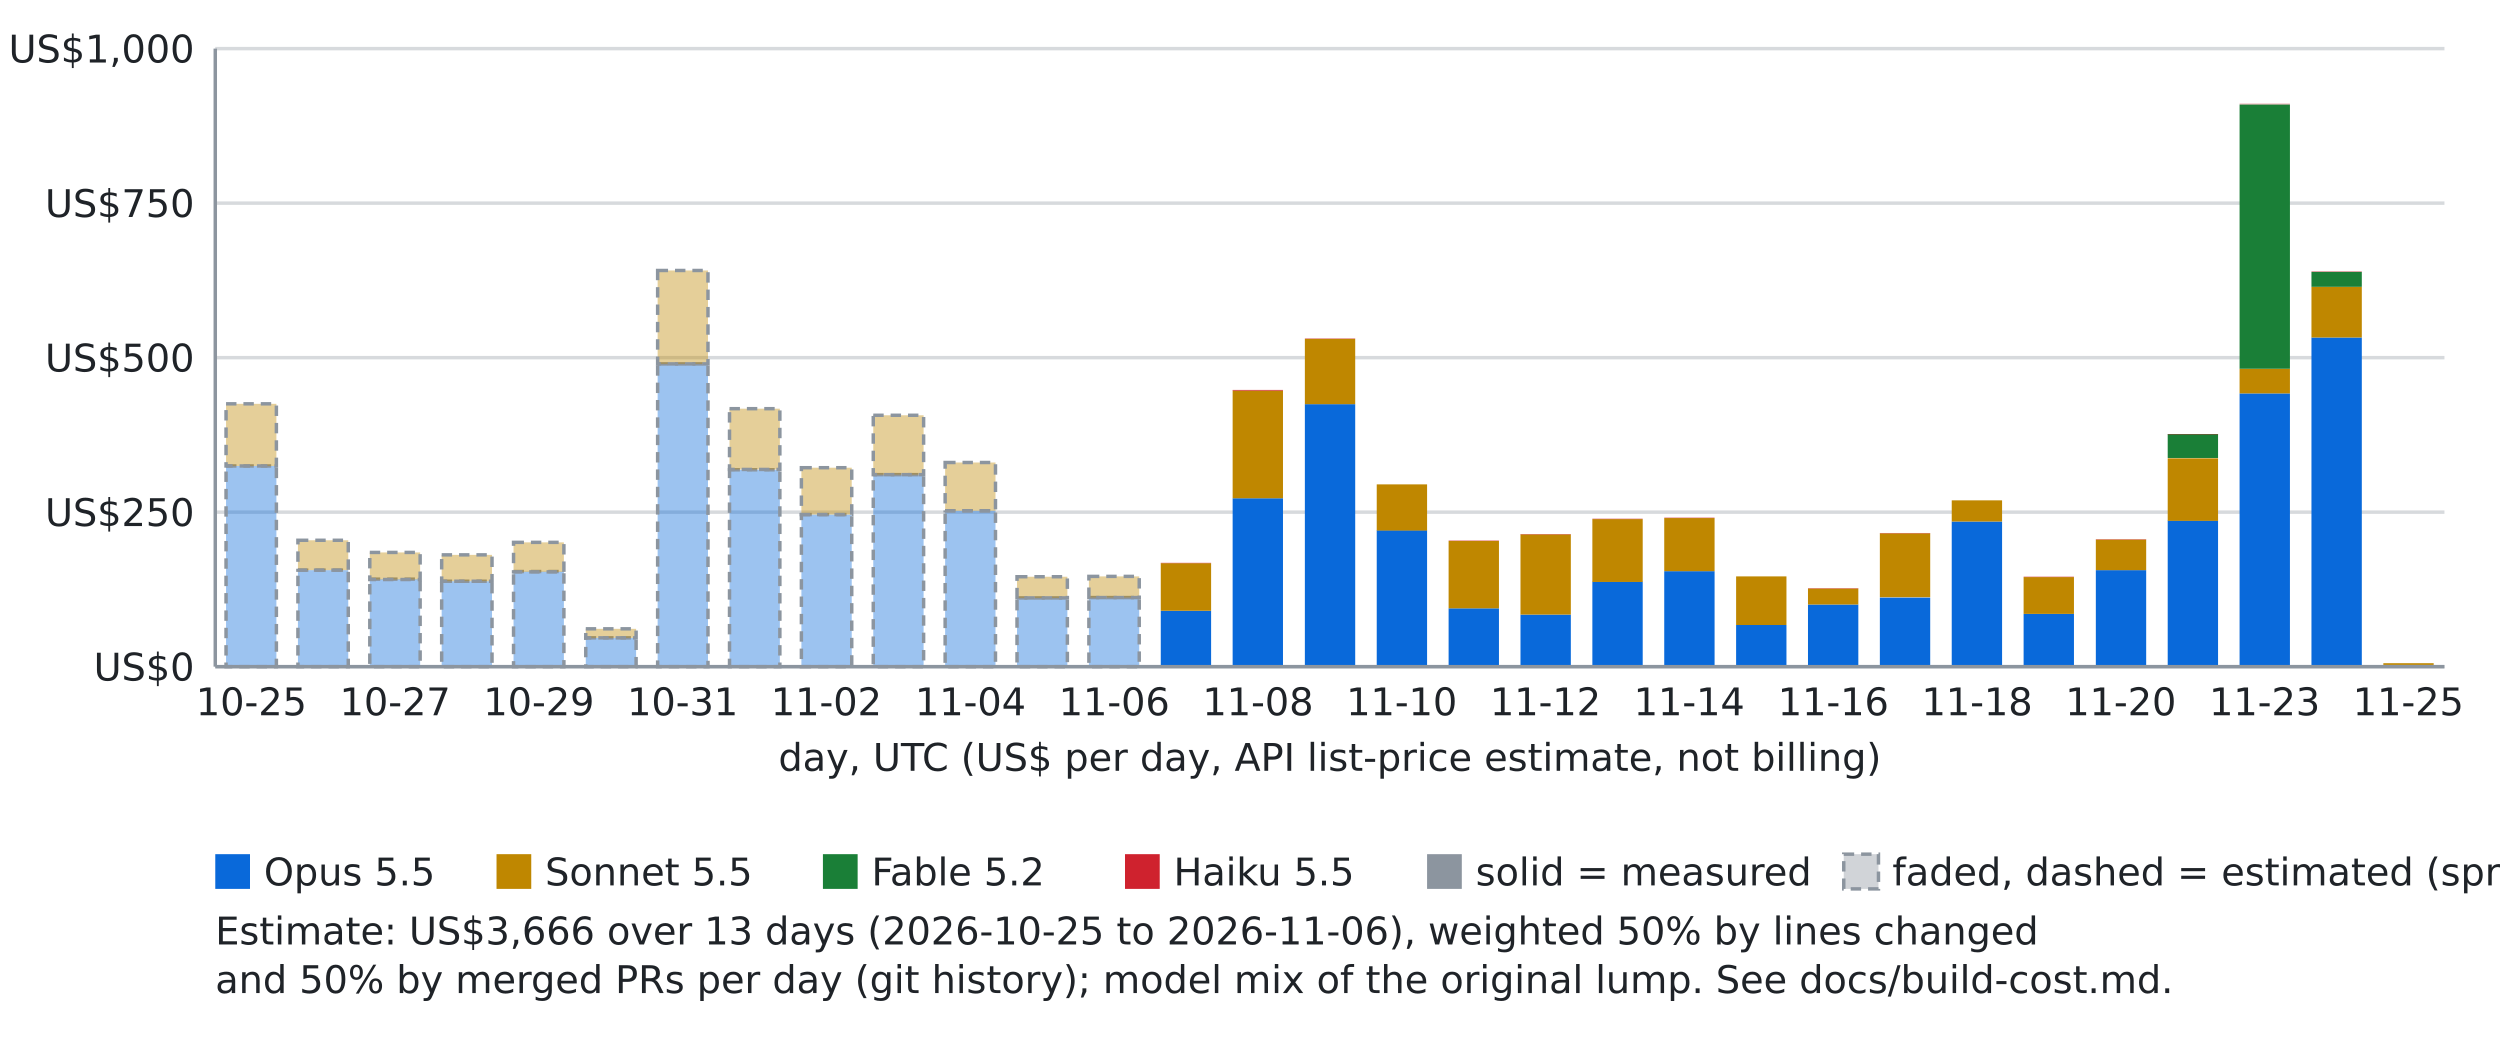
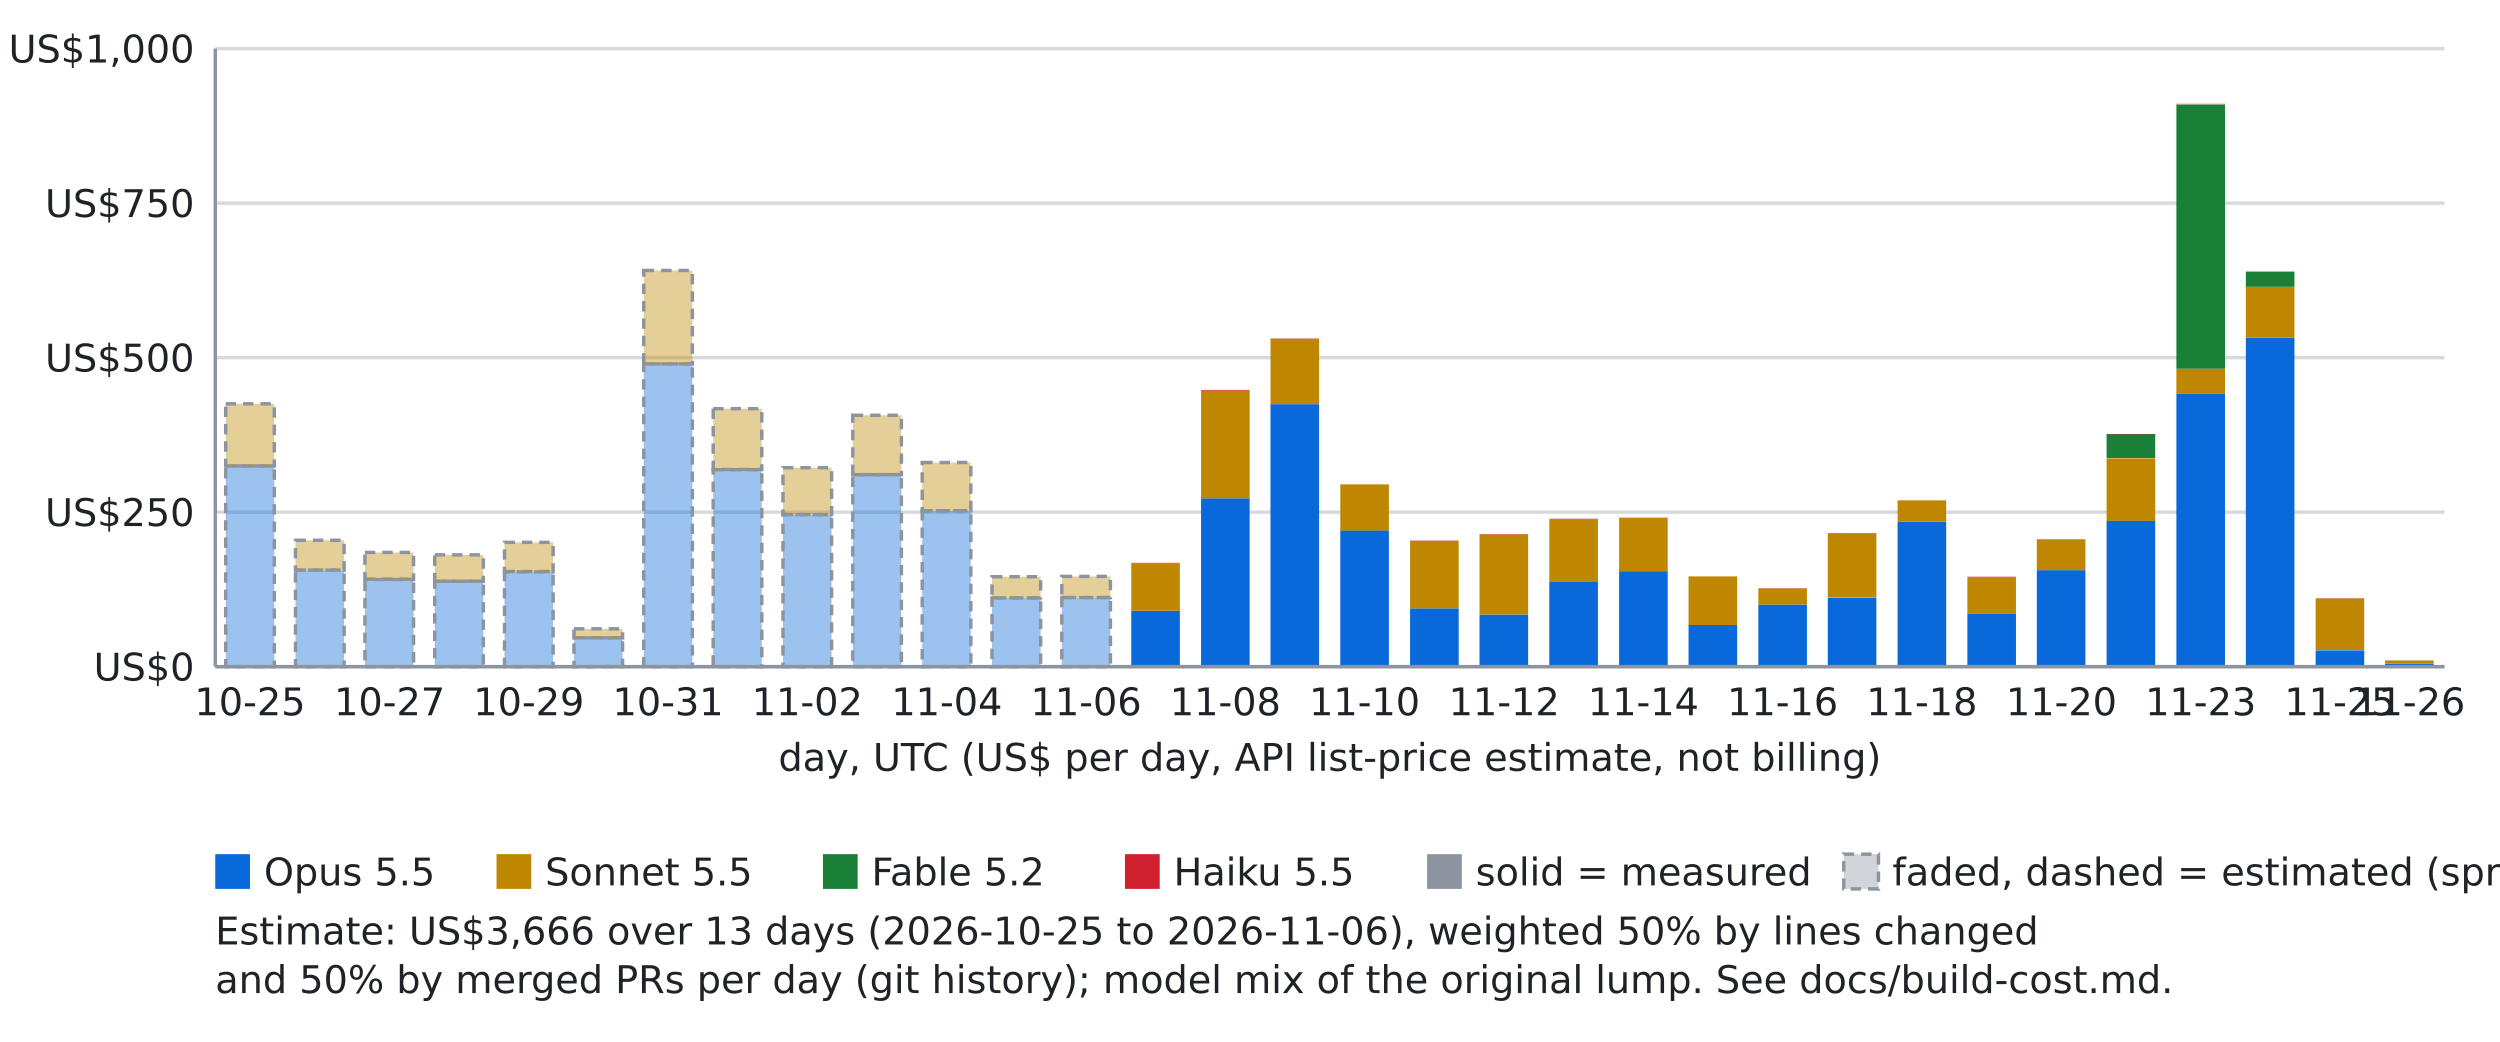
- <svg xmlns="http://www.w3.org/2000/svg" width="720" height="300" viewBox="0 0 720 300" role="img" aria-label="Daily build cost, API list-price estimate, not billing: 2026-10-25 US$425 estimated; 2026-10-26 US$204 estimated; 2026-10-27 US$185 estimated; 2026-10-28 US$181 estimated; 2026-10-29 US$201 estimated; 2026-10-30 US$61 estimated; 2026-10-31 US$641 estimated; 2026-11-01 US$417 estimated; 2026-11-02 US$322 estimated; 2026-11-03 US$407 estimated; 2026-11-04 US$330 estimated; 2026-11-05 US$146 estimated; 2026-11-06 US$146 estimated; 2026-11-07 US$168 measured; 2026-11-08 US$448 measured; 2026-11-09 US$531 measured; 2026-11-10 US$295 measured; 2026-11-11 US$204 measured; 2026-11-12 US$215 measured; 2026-11-13 US$239 measured; 2026-11-14 US$241 measured; 2026-11-15 US$146 measured; 2026-11-16 US$127 measured; 2026-11-17 US$216 measured; 2026-11-18 US$269 measured; 2026-11-19 US$145 measured; 2026-11-20 US$206 measured; 2026-11-22 US$377 measured; 2026-11-23 US$910 measured; 2026-11-24 US$640 measured; 2026-11-25 US$5 measured">
+ <svg xmlns="http://www.w3.org/2000/svg" width="720" height="300" viewBox="0 0 720 300" role="img" aria-label="Daily build cost, API list-price estimate, not billing: 2026-10-25 US$425 estimated; 2026-10-26 US$204 estimated; 2026-10-27 US$185 estimated; 2026-10-28 US$181 estimated; 2026-10-29 US$201 estimated; 2026-10-30 US$61 estimated; 2026-10-31 US$641 estimated; 2026-11-01 US$417 estimated; 2026-11-02 US$322 estimated; 2026-11-03 US$407 estimated; 2026-11-04 US$330 estimated; 2026-11-05 US$146 estimated; 2026-11-06 US$146 estimated; 2026-11-07 US$168 measured; 2026-11-08 US$448 measured; 2026-11-09 US$531 measured; 2026-11-10 US$295 measured; 2026-11-11 US$204 measured; 2026-11-12 US$215 measured; 2026-11-13 US$239 measured; 2026-11-14 US$241 measured; 2026-11-15 US$146 measured; 2026-11-16 US$127 measured; 2026-11-17 US$216 measured; 2026-11-18 US$269 measured; 2026-11-19 US$145 measured; 2026-11-20 US$206 measured; 2026-11-22 US$377 measured; 2026-11-23 US$910 measured; 2026-11-24 US$640 measured; 2026-11-25 US$110 measured; 2026-11-26 US$10 measured">
  <style>text{fill:#1f2328;font:11px Verdana,DejaVu Sans,sans-serif;font-variant-numeric:tabular-nums}.ax{stroke:#8c959f;stroke-width:1}.gr{stroke:#8c959f;stroke-opacity:.35;stroke-width:1}.est{fill-opacity:.4;stroke:#8c959f;stroke-width:1;stroke-dasharray:3 2}.key{fill:#8c959f;fill-opacity:.4;stroke:#8c959f;stroke-dasharray:3 2}.keym{fill:#8c959f}@media (prefers-color-scheme:dark){text{fill:#e6edf3}}.s0{fill:#0969da}.s1{fill:#bf8700}.s2{fill:#1a7f37}.s3{fill:#cf222e}.s4{fill:#8250df}.s5{fill:#6e7781}@media (prefers-color-scheme:dark){.s0{fill:#388bfd}.s1{fill:#d29922}.s2{fill:#3fb950}.s3{fill:#f85149}.s4{fill:#a371f7}.s5{fill:#8b949e}}</style>
  <line class="gr" x1="62" y1="192.0" x2="704" y2="192.0" />
  <text x="56" y="196.0" text-anchor="end">US$0</text>
  <line class="gr" x1="62" y1="147.5" x2="704" y2="147.5" />
  <text x="56" y="151.5" text-anchor="end">US$250</text>
  <line class="gr" x1="62" y1="103.0" x2="704" y2="103.0" />
  <text x="56" y="107.0" text-anchor="end">US$500</text>
  <line class="gr" x1="62" y1="58.5" x2="704" y2="58.5" />
  <text x="56" y="62.5" text-anchor="end">US$750</text>
  <line class="gr" x1="62" y1="14.0" x2="704" y2="14.0" />
  <text x="56" y="18.0" text-anchor="end">US$1,000</text>
-   <rect x="65.1" y="134.2" width="14.5" height="57.8" class="s0 est" />
-   <rect x="65.1" y="116.3" width="14.5" height="17.9" class="s1 est" />
-   <text x="72.4" y="206" text-anchor="middle">10-25</text>
-   <rect x="85.8" y="164.2" width="14.5" height="27.8" class="s0 est" />
-   <rect x="85.8" y="155.6" width="14.5" height="8.6" class="s1 est" />
-   <rect x="106.5" y="166.8" width="14.5" height="25.2" class="s0 est" />
-   <rect x="106.5" y="159.1" width="14.5" height="7.8" class="s1 est" />
-   <text x="113.8" y="206" text-anchor="middle">10-27</text>
-   <rect x="127.2" y="167.4" width="14.5" height="24.6" class="s0 est" />
-   <rect x="127.2" y="159.8" width="14.5" height="7.6" class="s1 est" />
-   <rect x="147.9" y="164.6" width="14.5" height="27.4" class="s0 est" />
-   <rect x="147.9" y="156.2" width="14.5" height="8.5" class="s1 est" />
-   <text x="155.2" y="206" text-anchor="middle">10-29</text>
-   <rect x="168.7" y="183.7" width="14.5" height="8.3" class="s0 est" />
-   <rect x="168.7" y="181.1" width="14.5" height="2.6" class="s1 est" />
-   <rect x="189.4" y="104.8" width="14.5" height="87.2" class="s0 est" />
-   <rect x="189.4" y="77.9" width="14.5" height="26.9" class="s1 est" />
-   <text x="196.6" y="206" text-anchor="middle">10-31</text>
-   <rect x="210.1" y="135.3" width="14.5" height="56.7" class="s0 est" />
-   <rect x="210.1" y="117.7" width="14.5" height="17.5" class="s1 est" />
-   <rect x="230.8" y="148.2" width="14.5" height="43.8" class="s0 est" />
-   <rect x="230.8" y="134.7" width="14.5" height="13.5" class="s1 est" />
-   <text x="238.0" y="206" text-anchor="middle">11-02</text>
-   <rect x="251.5" y="136.7" width="14.5" height="55.3" class="s0 est" />
-   <rect x="251.5" y="119.6" width="14.5" height="17.1" class="s1 est" />
-   <rect x="272.2" y="147.1" width="14.5" height="44.9" class="s0 est" />
-   <rect x="272.2" y="133.2" width="14.5" height="13.9" class="s1 est" />
-   <text x="279.5" y="206" text-anchor="middle">11-04</text>
-   <rect x="292.9" y="172.2" width="14.5" height="19.8" class="s0 est" />
-   <rect x="292.9" y="166.1" width="14.5" height="6.1" class="s1 est" />
-   <rect x="313.6" y="172.1" width="14.5" height="19.9" class="s0 est" />
-   <rect x="313.6" y="166.0" width="14.5" height="6.1" class="s1 est" />
-   <text x="320.9" y="206" text-anchor="middle">11-06</text>
-   <rect x="334.3" y="175.9" width="14.5" height="16.1" class="s0" />
-   <rect x="334.3" y="162.2" width="14.5" height="13.7" class="s1" />
-   <rect x="334.3" y="162.1" width="14.5" height="0.1" class="s3" />
-   <rect x="355.0" y="143.5" width="14.5" height="48.5" class="s0" />
-   <rect x="355.0" y="112.5" width="14.5" height="31.0" class="s1" />
-   <rect x="355.0" y="112.3" width="14.5" height="0.2" class="s3" />
-   <text x="362.3" y="206" text-anchor="middle">11-08</text>
-   <rect x="375.8" y="116.4" width="14.5" height="75.6" class="s0" />
-   <rect x="375.8" y="97.6" width="14.5" height="18.8" class="s1" />
-   <rect x="375.8" y="97.5" width="14.5" height="0.1" class="s3" />
-   <rect x="396.5" y="152.7" width="14.5" height="39.3" class="s0" />
-   <rect x="396.5" y="139.5" width="14.5" height="13.3" class="s1" />
-   <rect x="396.5" y="139.4" width="14.5" height="0.0" class="s3" />
-   <text x="403.7" y="206" text-anchor="middle">11-10</text>
-   <rect x="417.2" y="175.2" width="14.5" height="16.8" class="s0" />
-   <rect x="417.2" y="155.8" width="14.5" height="19.4" class="s1" />
-   <rect x="417.2" y="155.7" width="14.5" height="0.1" class="s3" />
-   <rect x="437.9" y="177.0" width="14.5" height="15.0" class="s0" />
-   <rect x="437.9" y="153.9" width="14.5" height="23.1" class="s1" />
-   <rect x="437.9" y="153.8" width="14.5" height="0.1" class="s3" />
-   <text x="445.1" y="206" text-anchor="middle">11-12</text>
-   <rect x="458.6" y="167.5" width="14.5" height="24.5" class="s0" />
-   <rect x="458.6" y="149.5" width="14.5" height="18.1" class="s1" />
-   <rect x="458.6" y="149.4" width="14.5" height="0.1" class="s3" />
-   <rect x="479.3" y="164.5" width="14.5" height="27.5" class="s0" />
-   <rect x="479.3" y="149.2" width="14.5" height="15.3" class="s1" />
-   <rect x="479.3" y="149.1" width="14.5" height="0.1" class="s3" />
-   <text x="486.5" y="206" text-anchor="middle">11-14</text>
-   <rect x="500.0" y="180.0" width="14.5" height="12.0" class="s0" />
-   <rect x="500.0" y="166.0" width="14.5" height="14.0" class="s1" />
-   <rect x="500.0" y="166.0" width="14.5" height="0.0" class="s3" />
-   <rect x="520.7" y="174.1" width="14.5" height="17.9" class="s0" />
-   <rect x="520.7" y="169.5" width="14.5" height="4.6" class="s1" />
-   <rect x="520.7" y="169.5" width="14.5" height="0.1" class="s3" />
-   <text x="528.0" y="206" text-anchor="middle">11-16</text>
-   <rect x="541.4" y="172.1" width="14.5" height="19.9" class="s0" />
-   <rect x="541.4" y="153.6" width="14.5" height="18.4" class="s1" />
-   <rect x="541.4" y="153.5" width="14.5" height="0.1" class="s3" />
-   <rect x="562.1" y="150.2" width="14.5" height="41.8" class="s0" />
-   <rect x="562.1" y="144.1" width="14.5" height="6.1" class="s1" />
-   <rect x="562.1" y="144.1" width="14.5" height="0.0" class="s3" />
-   <text x="569.4" y="206" text-anchor="middle">11-18</text>
-   <rect x="582.8" y="176.8" width="14.5" height="15.2" class="s0" />
-   <rect x="582.8" y="166.2" width="14.5" height="10.6" class="s1" />
-   <rect x="582.8" y="166.1" width="14.5" height="0.1" class="s3" />
-   <rect x="603.6" y="164.2" width="14.5" height="27.8" class="s0" />
-   <rect x="603.6" y="155.4" width="14.5" height="8.8" class="s1" />
-   <rect x="603.6" y="155.4" width="14.5" height="0.1" class="s3" />
-   <text x="610.8" y="206" text-anchor="middle">11-20</text>
-   <rect x="624.3" y="149.9" width="14.5" height="42.1" class="s0" />
-   <rect x="624.3" y="132.0" width="14.5" height="18.0" class="s1" />
-   <rect x="624.3" y="125.0" width="14.5" height="6.9" class="s2" />
-   <rect x="624.3" y="125.0" width="14.5" height="0.1" class="s3" />
-   <rect x="645.0" y="113.3" width="14.5" height="78.7" class="s0" />
-   <rect x="645.0" y="106.2" width="14.5" height="7.1" class="s1" />
-   <rect x="645.0" y="30.1" width="14.5" height="76.1" class="s2" />
-   <rect x="645.0" y="29.9" width="14.5" height="0.1" class="s3" />
-   <text x="652.2" y="206" text-anchor="middle">11-23</text>
-   <rect x="665.7" y="97.2" width="14.5" height="94.8" class="s0" />
-   <rect x="665.7" y="82.6" width="14.5" height="14.6" class="s1" />
-   <rect x="665.7" y="78.3" width="14.5" height="4.3" class="s2" />
-   <rect x="665.7" y="78.1" width="14.5" height="0.1" class="s3" />
-   <rect x="686.4" y="191.5" width="14.5" height="0.5" class="s0" />
-   <rect x="686.4" y="191.0" width="14.5" height="0.5" class="s1" />
-   <rect x="686.4" y="191.0" width="14.5" height="0.0" class="s3" />
-   <text x="693.6" y="206" text-anchor="middle">11-25</text>
+   <rect x="65.0" y="134.2" width="14.0" height="57.8" class="s0 est" />
+   <rect x="65.0" y="116.3" width="14.0" height="17.9" class="s1 est" />
+   <text x="72.0" y="206" text-anchor="middle">10-25</text>
+   <rect x="85.1" y="164.2" width="14.0" height="27.8" class="s0 est" />
+   <rect x="85.1" y="155.6" width="14.0" height="8.6" class="s1 est" />
+   <rect x="105.1" y="166.8" width="14.0" height="25.2" class="s0 est" />
+   <rect x="105.1" y="159.1" width="14.0" height="7.8" class="s1 est" />
+   <text x="112.2" y="206" text-anchor="middle">10-27</text>
+   <rect x="125.2" y="167.4" width="14.0" height="24.6" class="s0 est" />
+   <rect x="125.2" y="159.8" width="14.0" height="7.6" class="s1 est" />
+   <rect x="145.3" y="164.6" width="14.0" height="27.4" class="s0 est" />
+   <rect x="145.3" y="156.2" width="14.0" height="8.5" class="s1 est" />
+   <text x="152.3" y="206" text-anchor="middle">10-29</text>
+   <rect x="165.3" y="183.7" width="14.0" height="8.3" class="s0 est" />
+   <rect x="165.3" y="181.1" width="14.0" height="2.6" class="s1 est" />
+   <rect x="185.4" y="104.8" width="14.0" height="87.2" class="s0 est" />
+   <rect x="185.4" y="77.9" width="14.0" height="26.9" class="s1 est" />
+   <text x="192.4" y="206" text-anchor="middle">10-31</text>
+   <rect x="205.4" y="135.3" width="14.0" height="56.7" class="s0 est" />
+   <rect x="205.4" y="117.7" width="14.0" height="17.5" class="s1 est" />
+   <rect x="225.5" y="148.2" width="14.0" height="43.8" class="s0 est" />
+   <rect x="225.5" y="134.7" width="14.0" height="13.5" class="s1 est" />
+   <text x="232.5" y="206" text-anchor="middle">11-02</text>
+   <rect x="245.6" y="136.7" width="14.0" height="55.3" class="s0 est" />
+   <rect x="245.6" y="119.6" width="14.0" height="17.1" class="s1 est" />
+   <rect x="265.6" y="147.1" width="14.0" height="44.9" class="s0 est" />
+   <rect x="265.6" y="133.2" width="14.0" height="13.9" class="s1 est" />
+   <text x="272.7" y="206" text-anchor="middle">11-04</text>
+   <rect x="285.7" y="172.2" width="14.0" height="19.8" class="s0 est" />
+   <rect x="285.7" y="166.1" width="14.0" height="6.1" class="s1 est" />
+   <rect x="305.8" y="172.1" width="14.0" height="19.9" class="s0 est" />
+   <rect x="305.8" y="166.0" width="14.0" height="6.1" class="s1 est" />
+   <text x="312.8" y="206" text-anchor="middle">11-06</text>
+   <rect x="325.8" y="175.9" width="14.0" height="16.1" class="s0" />
+   <rect x="325.8" y="162.2" width="14.0" height="13.7" class="s1" />
+   <rect x="325.8" y="162.1" width="14.0" height="0.1" class="s3" />
+   <rect x="345.9" y="143.5" width="14.0" height="48.5" class="s0" />
+   <rect x="345.9" y="112.5" width="14.0" height="31.0" class="s1" />
+   <rect x="345.9" y="112.3" width="14.0" height="0.2" class="s3" />
+   <text x="352.9" y="206" text-anchor="middle">11-08</text>
+   <rect x="365.9" y="116.4" width="14.0" height="75.6" class="s0" />
+   <rect x="365.9" y="97.6" width="14.0" height="18.8" class="s1" />
+   <rect x="365.9" y="97.5" width="14.0" height="0.1" class="s3" />
+   <rect x="386.0" y="152.7" width="14.0" height="39.3" class="s0" />
+   <rect x="386.0" y="139.5" width="14.0" height="13.3" class="s1" />
+   <rect x="386.0" y="139.4" width="14.0" height="0.0" class="s3" />
+   <text x="393.0" y="206" text-anchor="middle">11-10</text>
+   <rect x="406.1" y="175.2" width="14.0" height="16.8" class="s0" />
+   <rect x="406.1" y="155.8" width="14.0" height="19.4" class="s1" />
+   <rect x="406.1" y="155.7" width="14.0" height="0.1" class="s3" />
+   <rect x="426.1" y="177.0" width="14.0" height="15.0" class="s0" />
+   <rect x="426.1" y="153.9" width="14.0" height="23.1" class="s1" />
+   <rect x="426.1" y="153.8" width="14.0" height="0.1" class="s3" />
+   <text x="433.2" y="206" text-anchor="middle">11-12</text>
+   <rect x="446.2" y="167.5" width="14.0" height="24.5" class="s0" />
+   <rect x="446.2" y="149.5" width="14.0" height="18.1" class="s1" />
+   <rect x="446.2" y="149.4" width="14.0" height="0.1" class="s3" />
+   <rect x="466.3" y="164.5" width="14.0" height="27.5" class="s0" />
+   <rect x="466.3" y="149.2" width="14.0" height="15.3" class="s1" />
+   <rect x="466.3" y="149.1" width="14.0" height="0.1" class="s3" />
+   <text x="473.3" y="206" text-anchor="middle">11-14</text>
+   <rect x="486.3" y="180.0" width="14.0" height="12.0" class="s0" />
+   <rect x="486.3" y="166.0" width="14.0" height="14.0" class="s1" />
+   <rect x="486.3" y="166.0" width="14.0" height="0.0" class="s3" />
+   <rect x="506.4" y="174.1" width="14.0" height="17.9" class="s0" />
+   <rect x="506.4" y="169.5" width="14.0" height="4.6" class="s1" />
+   <rect x="506.4" y="169.5" width="14.0" height="0.1" class="s3" />
+   <text x="513.4" y="206" text-anchor="middle">11-16</text>
+   <rect x="526.4" y="172.1" width="14.0" height="19.9" class="s0" />
+   <rect x="526.4" y="153.6" width="14.0" height="18.4" class="s1" />
+   <rect x="526.4" y="153.5" width="14.0" height="0.1" class="s3" />
+   <rect x="546.5" y="150.2" width="14.0" height="41.8" class="s0" />
+   <rect x="546.5" y="144.1" width="14.0" height="6.1" class="s1" />
+   <rect x="546.5" y="144.1" width="14.0" height="0.0" class="s3" />
+   <text x="553.5" y="206" text-anchor="middle">11-18</text>
+   <rect x="566.6" y="176.8" width="14.0" height="15.2" class="s0" />
+   <rect x="566.6" y="166.2" width="14.0" height="10.6" class="s1" />
+   <rect x="566.6" y="166.1" width="14.0" height="0.1" class="s3" />
+   <rect x="586.6" y="164.2" width="14.0" height="27.8" class="s0" />
+   <rect x="586.6" y="155.4" width="14.0" height="8.8" class="s1" />
+   <rect x="586.6" y="155.4" width="14.0" height="0.1" class="s3" />
+   <text x="593.7" y="206" text-anchor="middle">11-20</text>
+   <rect x="606.7" y="149.9" width="14.0" height="42.1" class="s0" />
+   <rect x="606.7" y="132.0" width="14.0" height="18.0" class="s1" />
+   <rect x="606.7" y="125.0" width="14.0" height="6.9" class="s2" />
+   <rect x="606.7" y="125.0" width="14.0" height="0.1" class="s3" />
+   <rect x="626.8" y="113.3" width="14.0" height="78.7" class="s0" />
+   <rect x="626.8" y="106.2" width="14.0" height="7.1" class="s1" />
+   <rect x="626.8" y="30.1" width="14.0" height="76.1" class="s2" />
+   <rect x="626.8" y="29.9" width="14.0" height="0.1" class="s3" />
+   <text x="633.8" y="206" text-anchor="middle">11-23</text>
+   <rect x="646.8" y="97.2" width="14.0" height="94.8" class="s0" />
+   <rect x="646.8" y="82.6" width="14.0" height="14.6" class="s1" />
+   <rect x="646.8" y="78.3" width="14.0" height="4.3" class="s2" />
+   <rect x="646.8" y="78.1" width="14.0" height="0.1" class="s3" />
+   <rect x="666.9" y="187.3" width="14.0" height="4.7" class="s0" />
+   <rect x="666.9" y="172.4" width="14.0" height="14.8" class="s1" />
+   <rect x="666.9" y="172.4" width="14.0" height="0.1" class="s3" />
+   <text x="673.9" y="206" text-anchor="middle">11-25</text>
+   <rect x="686.9" y="191.1" width="14.0" height="0.9" class="s0" />
+   <rect x="686.9" y="190.2" width="14.0" height="0.9" class="s1" />
+   <rect x="686.9" y="190.2" width="14.0" height="0.0" class="s3" />
+   <text x="694.0" y="206" text-anchor="middle">11-26</text>
  <line class="ax" x1="62" y1="14" x2="62" y2="192" />
  <line class="ax" x1="62" y1="192" x2="704" y2="192" />
  <text x="383" y="222" text-anchor="middle">day, UTC (US$ per day, API list-price estimate, not billing)</text>
  <rect x="62" y="246" width="10" height="10" class="s0" />
  <text x="76" y="255">Opus 5.5</text>
  <rect x="143" y="246" width="10" height="10" class="s1" />
  <text x="157" y="255">Sonnet 5.5</text>
  <rect x="237" y="246" width="10" height="10" class="s2" />
  <text x="251" y="255">Fable 5.2</text>
  <rect x="324" y="246" width="10" height="10" class="s3" />
  <text x="338" y="255">Haiku 5.5</text>
  <rect x="411" y="246" width="10" height="10" class="keym" />
  <text x="425" y="255">solid = measured</text>
  <rect x="531" y="246" width="10" height="10" class="key" />
  <text x="545" y="255">faded, dashed = estimated (spread)</text>
  <text x="62" y="272">Estimate: US$3,666 over 13 days (2026-10-25 to 2026-11-06), weighted 50% by lines changed</text>
  <text x="62" y="286">and 50% by merged PRs per day (git history); model mix of the original lump. See docs/build-cost.md.</text>
</svg>
